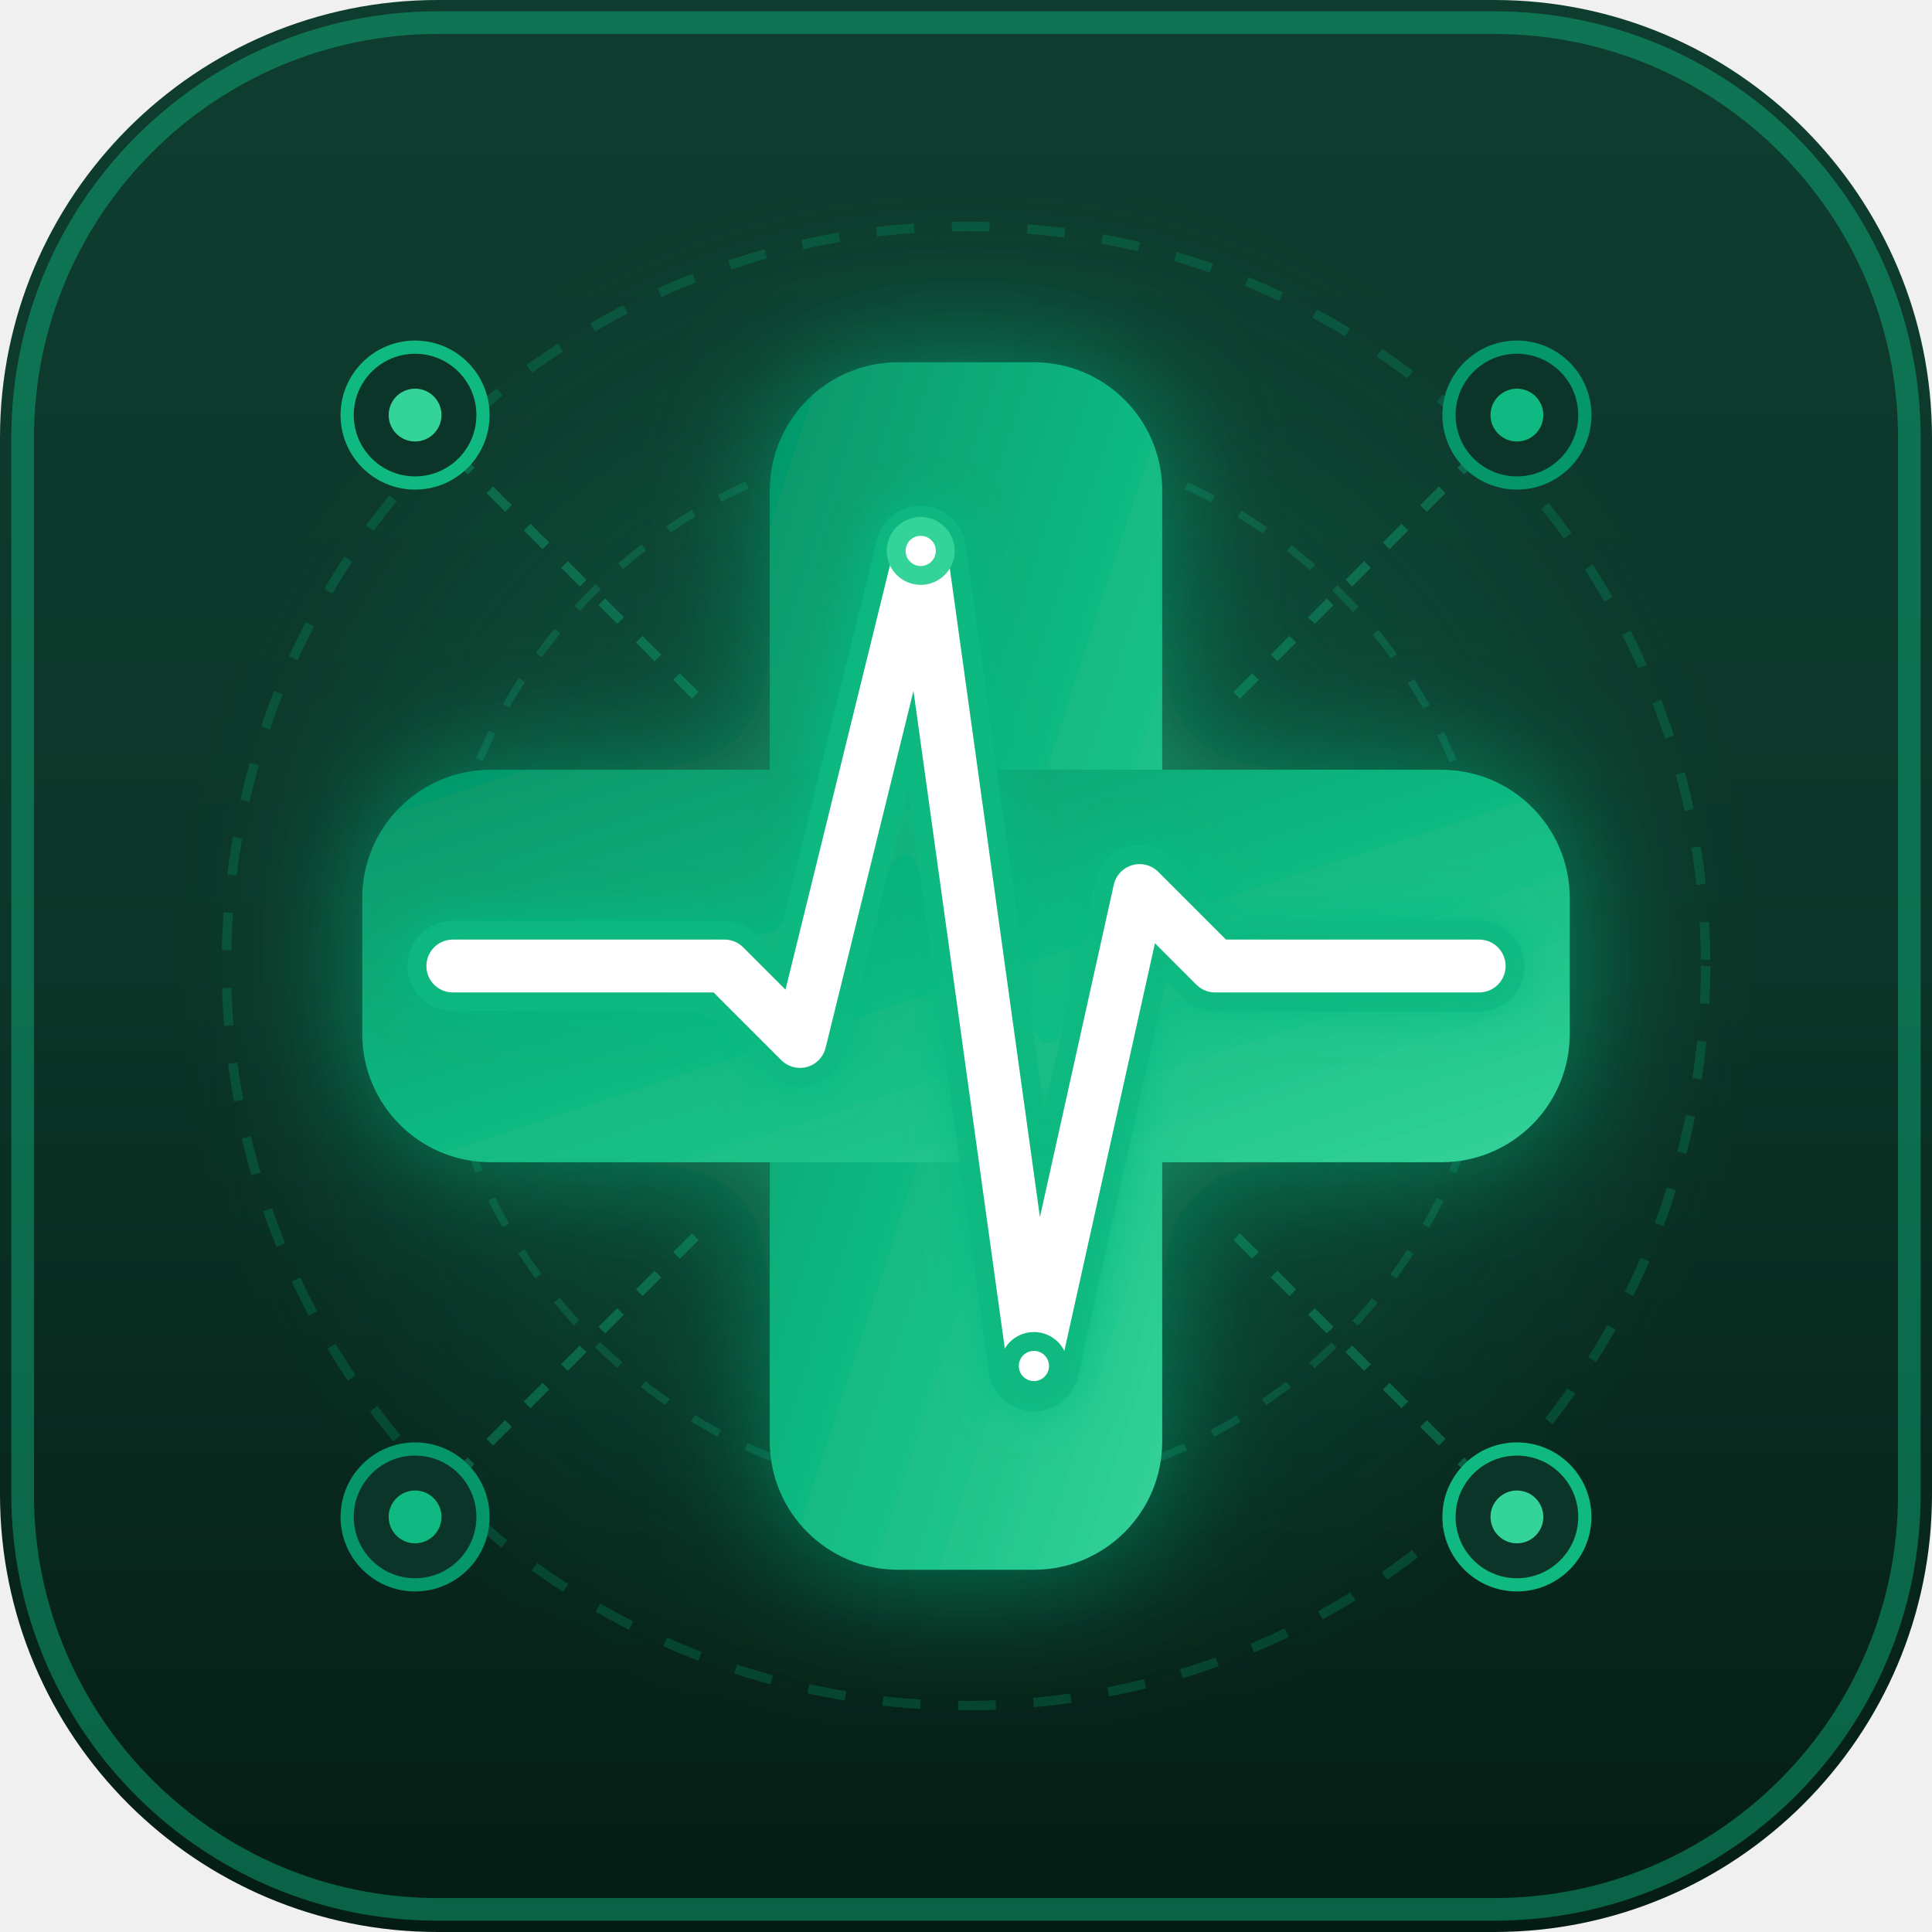
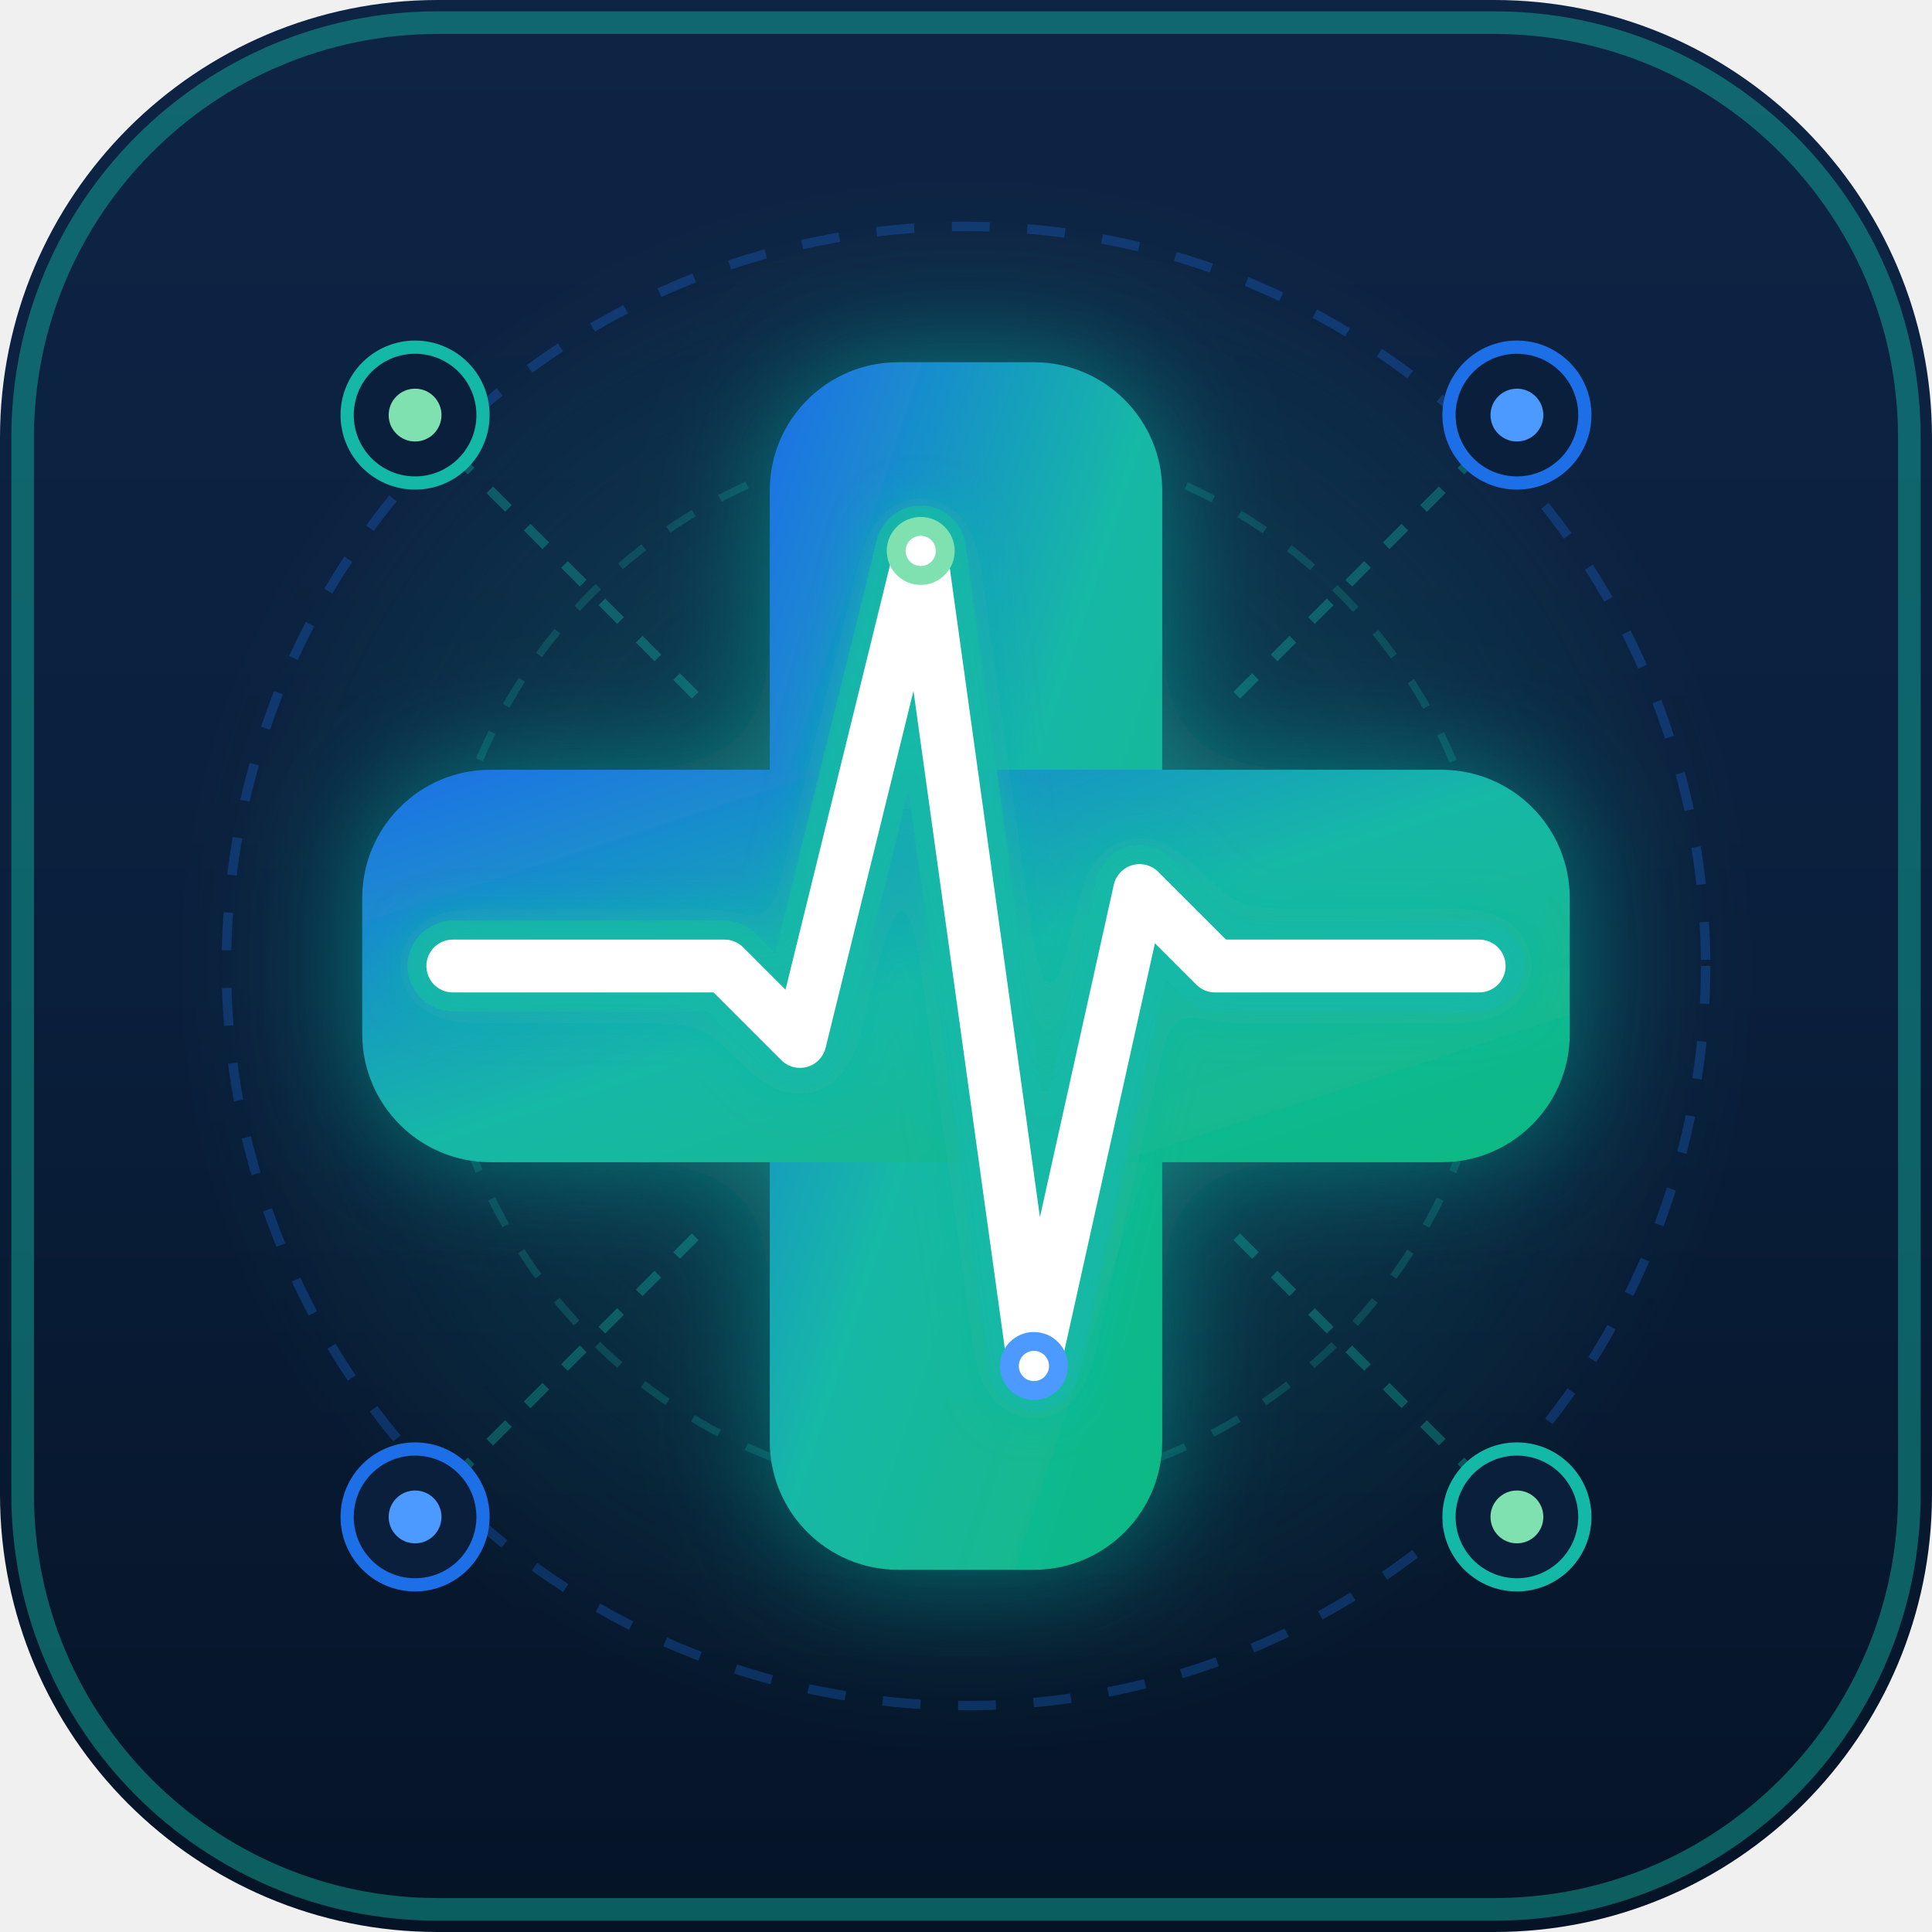
<svg xmlns="http://www.w3.org/2000/svg" viewBox="0 0 512 512" width="100%" height="100%">
  <defs>
    <linearGradient id="bgGrad" x1="0%" y1="0%" x2="0%" y2="100%">
-       <stop offset="0%" stop-color="#0E3D2F" />
-       <stop offset="50%" stop-color="#0B3528" />
-       <stop offset="100%" stop-color="#051C14" />
+       <stop offset="0%" stop-color="#0E2445" />
+       <stop offset="50%" stop-color="#0A1F3C" />
+       <stop offset="100%" stop-color="#051326" />
    </linearGradient>
    <linearGradient id="crossGrad" x1="0%" y1="0%" x2="100%" y2="100%">
-       <stop offset="0%" stop-color="#059669" />
-       <stop offset="50%" stop-color="#10B981" />
-       <stop offset="100%" stop-color="#34D399" />
+       <stop offset="0%" stop-color="#1D6FE8" />
+       <stop offset="50%" stop-color="#14B8A6" />
+       <stop offset="100%" stop-color="#10B981" />
    </linearGradient>
    <radialGradient id="coreGlow" cx="50%" cy="50%" r="50%">
-       <stop offset="0%" stop-color="#10B981" stop-opacity="0.32" />
-       <stop offset="100%" stop-color="#10B981" stop-opacity="0" />
+       <stop offset="0%" stop-color="#14B8A6" stop-opacity="0.32" />
+       <stop offset="100%" stop-color="#14B8A6" stop-opacity="0" />
    </radialGradient>
    <filter id="crossGlow" x="-20%" y="-20%" width="140%" height="140%">
-       <feDropShadow dx="0" dy="0" stdDeviation="16" flood-color="#10B981" flood-opacity="0.55" />
+       <feDropShadow dx="0" dy="0" stdDeviation="16" flood-color="#14B8A6" flood-opacity="0.55" />
    </filter>
    <filter id="pulseGlow" x="-20%" y="-20%" width="140%" height="140%">
-       <feDropShadow dx="0" dy="0" stdDeviation="6" flood-color="#10B981" flood-opacity="0.9" />
+       <feDropShadow dx="0" dy="0" stdDeviation="6" flood-color="#14B8A6" flood-opacity="0.9" />
    </filter>
  </defs>
  <rect width="512" height="512" rx="116" fill="url(#bgGrad)" />
-   <rect x="6" y="6" width="500" height="500" rx="110" fill="none" stroke="#10B981" stroke-opacity="0.45" stroke-width="6" />
+   <rect x="6" y="6" width="500" height="500" rx="110" fill="none" stroke="#14B8A6" stroke-opacity="0.45" stroke-width="6" />
  <circle cx="256" cy="256" r="210" fill="url(#coreGlow)" />
-   <circle cx="256" cy="256" r="196" fill="none" stroke="#059669" stroke-opacity="0.28" stroke-width="2.5" stroke-dasharray="10 10" />
-   <circle cx="256" cy="256" r="140" fill="none" stroke="#10B981" stroke-opacity="0.22" stroke-width="2" stroke-dasharray="8 8" />
-   <g stroke="#10B981" stroke-opacity="0.35" stroke-width="2.5" stroke-dasharray="7 7">
+   <circle cx="256" cy="256" r="196" fill="none" stroke="#1D6FE8" stroke-opacity="0.28" stroke-width="2.5" stroke-dasharray="10 10" />
+   <circle cx="256" cy="256" r="140" fill="none" stroke="#14B8A6" stroke-opacity="0.22" stroke-width="2" stroke-dasharray="8 8" />
+   <g stroke="#14B8A6" stroke-opacity="0.35" stroke-width="2.5" stroke-dasharray="7 7">
    <line x1="110" y1="110" x2="185" y2="185" />
    <line x1="402" y1="110" x2="327" y2="185" />
    <line x1="110" y1="402" x2="185" y2="327" />
    <line x1="402" y1="402" x2="327" y2="327" />
  </g>
  <g>
-     <circle cx="110" cy="110" r="18" fill="#0B3528" stroke="#10B981" stroke-width="3.5" />
-     <circle cx="110" cy="110" r="7" fill="#34D399" />
-     <circle cx="402" cy="110" r="18" fill="#0B3528" stroke="#059669" stroke-width="3.5" />
-     <circle cx="402" cy="110" r="7" fill="#10B981" />
-     <circle cx="110" cy="402" r="18" fill="#0B3528" stroke="#059669" stroke-width="3.5" />
-     <circle cx="110" cy="402" r="7" fill="#10B981" />
-     <circle cx="402" cy="402" r="18" fill="#0B3528" stroke="#10B981" stroke-width="3.5" />
-     <circle cx="402" cy="402" r="7" fill="#34D399" />
+     <circle cx="110" cy="110" r="18" fill="#0A1F3C" stroke="#14B8A6" stroke-width="3.5" />
+     <circle cx="110" cy="110" r="7" fill="#7FE0B0" />
+     <circle cx="402" cy="110" r="18" fill="#0A1F3C" stroke="#1D6FE8" stroke-width="3.5" />
+     <circle cx="402" cy="110" r="7" fill="#4C9AFF" />
+     <circle cx="110" cy="402" r="18" fill="#0A1F3C" stroke="#1D6FE8" stroke-width="3.5" />
+     <circle cx="110" cy="402" r="7" fill="#4C9AFF" />
+     <circle cx="402" cy="402" r="18" fill="#0A1F3C" stroke="#14B8A6" stroke-width="3.5" />
+     <circle cx="402" cy="402" r="7" fill="#7FE0B0" />
  </g>
  <g filter="url(#crossGlow)">
    <rect x="204" y="96" width="104" height="320" rx="34" fill="url(#crossGrad)" />
    <rect x="96" y="204" width="320" height="104" rx="34" fill="url(#crossGrad)" />
  </g>
  <g filter="url(#pulseGlow)">
-     <path d="M 120 256 L 192 256 L 212 276 L 244 146 L 274 362 L 302 236 L 322 256 L 392 256" fill="none" stroke="#10B981" stroke-width="24" stroke-linecap="round" stroke-linejoin="round" opacity="0.8" />
+     <path d="M 120 256 L 192 256 L 212 276 L 244 146 L 274 362 L 302 236 L 322 256 L 392 256" fill="none" stroke="#14B8A6" stroke-width="24" stroke-linecap="round" stroke-linejoin="round" opacity="0.8" />
    <path d="M 120 256 L 192 256 L 212 276 L 244 146 L 274 362 L 302 236 L 322 256 L 392 256" fill="none" stroke="#FFFFFF" stroke-width="14" stroke-linecap="round" stroke-linejoin="round" />
  </g>
-   <circle cx="244" cy="146" r="9" fill="#34D399" />
+   <circle cx="244" cy="146" r="9" fill="#7FE0B0" />
  <circle cx="244" cy="146" r="4" fill="#FFFFFF" />
-   <circle cx="274" cy="362" r="9" fill="#10B981" />
+   <circle cx="274" cy="362" r="9" fill="#4C9AFF" />
  <circle cx="274" cy="362" r="4" fill="#FFFFFF" />
</svg>
